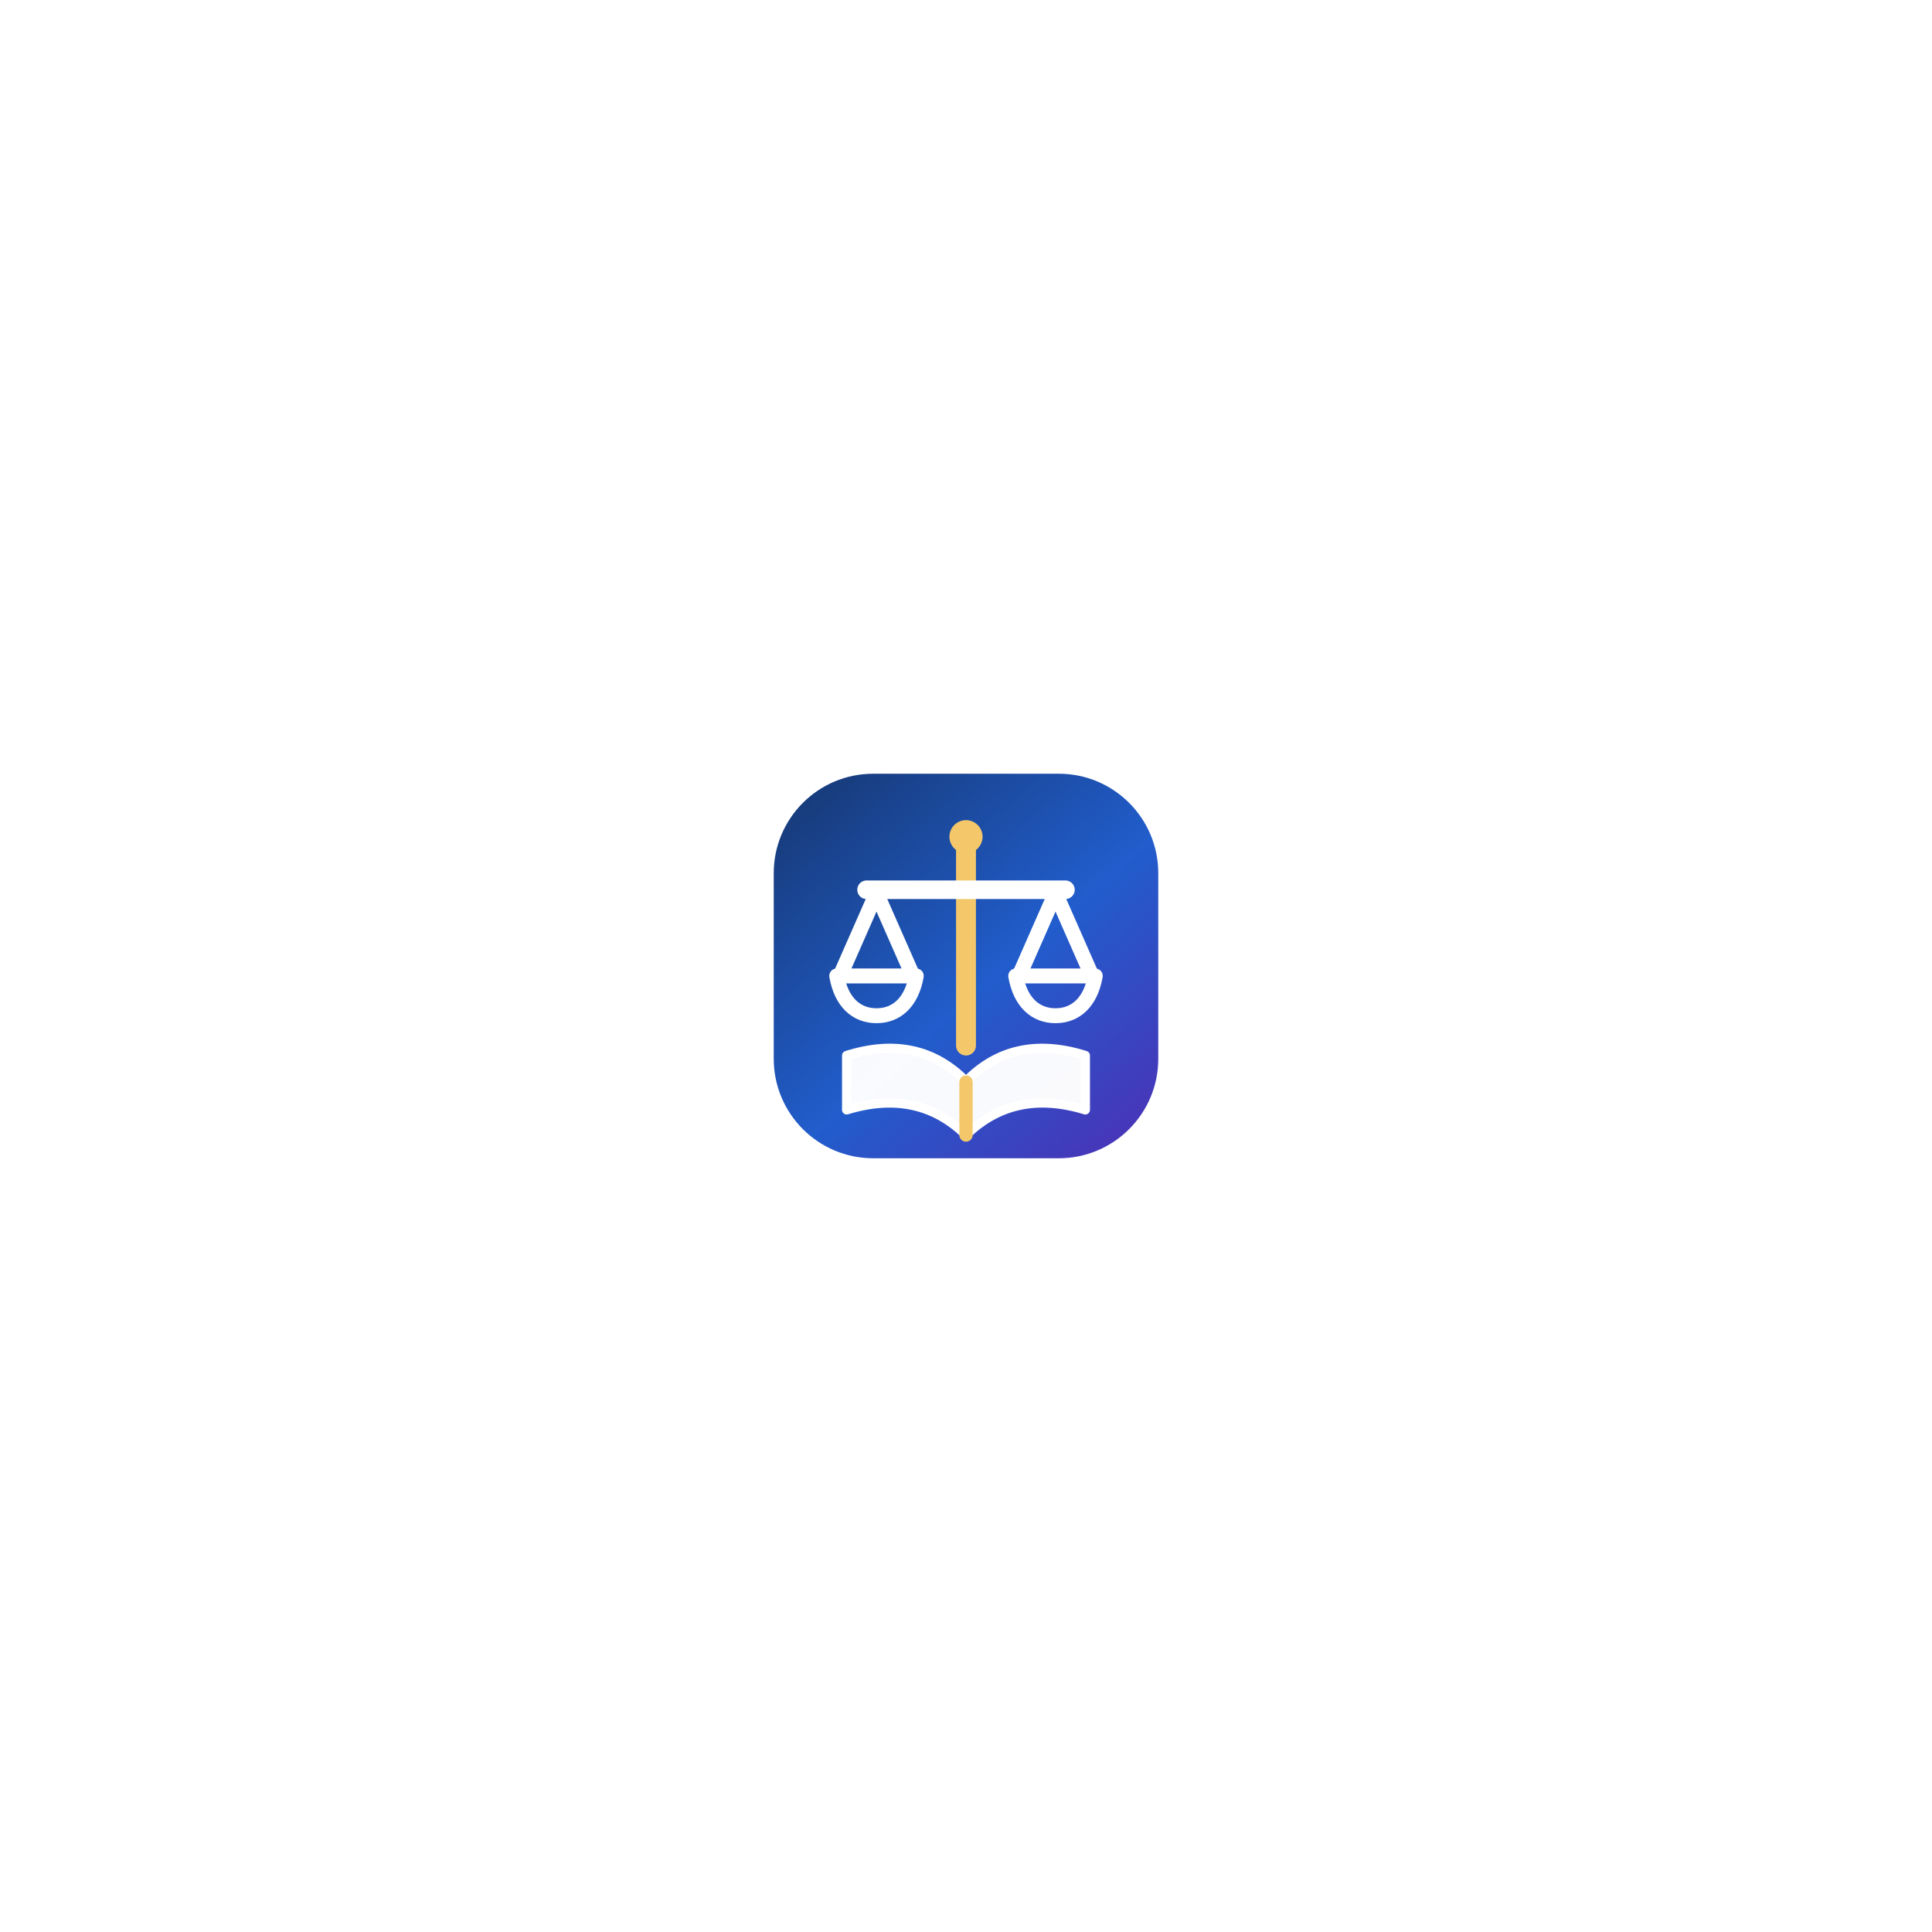
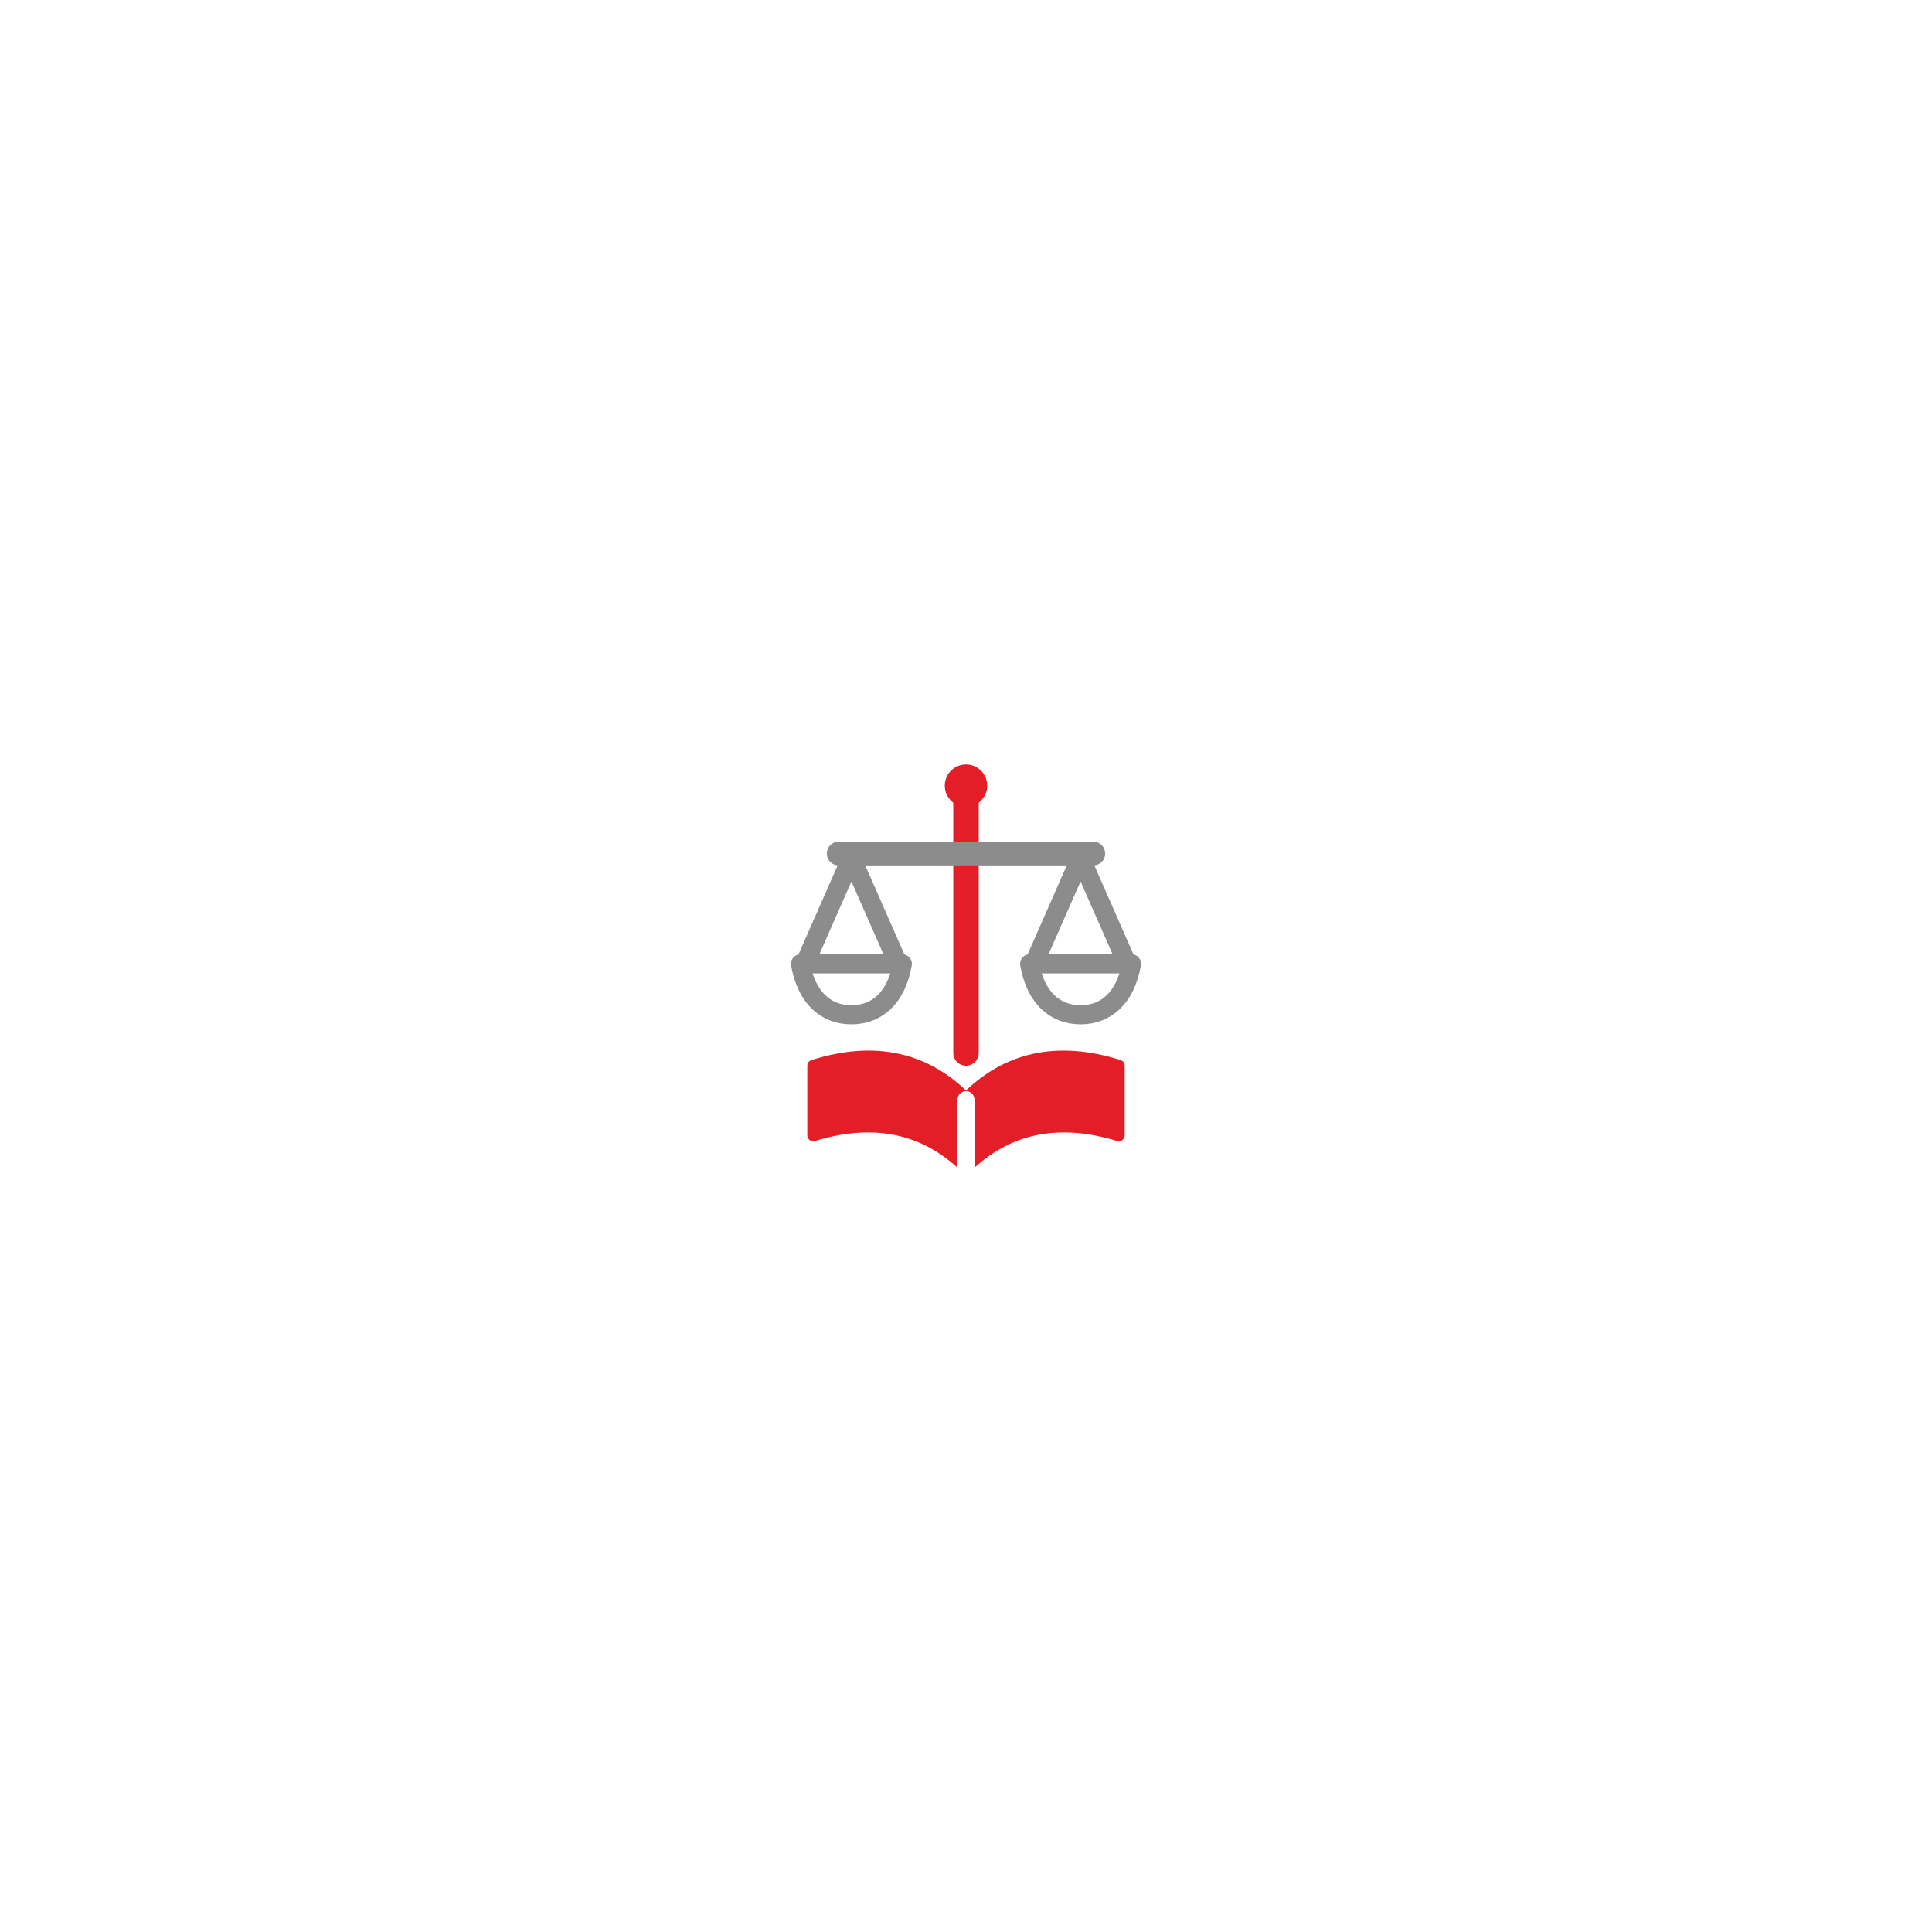
<svg xmlns="http://www.w3.org/2000/svg" width="2732" height="2732" viewBox="0 0 2732 2732">
  <rect width="2732" height="2732" fill="#ffffff" />
-   <g transform="translate(1066 1066) scale(9.375)">
-     <defs>
-       <linearGradient id="surface" x1="8" y1="5" x2="56" y2="60" gradientUnits="userSpaceOnUse">
-         <stop stop-color="#173b7a" />
-         <stop offset="0.55" stop-color="#215dcc" />
-         <stop offset="1" stop-color="#4934b8" />
-       </linearGradient>
-       <linearGradient id="edge" x1="12" y1="8" x2="54" y2="58" gradientUnits="userSpaceOnUse">
-         <stop stop-color="#ffffff" stop-opacity="0.22" />
-         <stop offset="1" stop-color="#ffffff" stop-opacity="0.04" />
-       </linearGradient>
-     </defs>
-     <rect x="3" y="3" width="58" height="58" rx="15" fill="url(#surface)" />
+   <g transform="translate(1366 1366) scale(12) translate(-32 -33.75)">
    <g fill="none" stroke-linecap="round" stroke-linejoin="round">
-       <path d="M32 13v31" stroke="#f4c86a" stroke-width="3" />
-       <circle cx="32" cy="12.5" r="2.5" fill="#f4c86a" stroke="none" />
-       <path d="M17 20.5h30" stroke="#ffffff" stroke-width="2.8" />
-       <path d="M18.5 21 13 33.5h11L18.5 21Zm27 0L40 33.5h11L45.5 21Z" stroke="#ffffff" stroke-width="2.25" />
-       <path d="M12.5 33.5c.7 4 3 6 6 6s5.3-2 6-6m15 0c.7 4 3 6 6 6s5.3-2 6-6" stroke="#ffffff" stroke-width="2.25" />
-       <path d="M14 45.5c7.3-2.3 13.3-.9 18 3.9 4.7-4.8 10.7-6.2 18-3.9v8.2c-7.2-2.2-13.2-.9-18 3.8-4.8-4.7-10.8-6-18-3.8v-8.2Z" fill="#ffffff" fill-opacity="0.97" stroke="#ffffff" stroke-width="1.4" />
-       <path d="M32 49.5v8" stroke="#f4c86a" stroke-width="2" />
+       <path d="M32 13v31" stroke="#e41e26" stroke-width="3" />
+       <circle cx="32" cy="12.5" r="2.5" fill="#e41e26" stroke="none" />
+       <path d="M17 20.5h30" stroke="#8c8c8c" stroke-width="2.8" />
+       <path d="M18.5 21 13 33.5h11L18.5 21Zm27 0L40 33.5h11L45.5 21Z" stroke="#8c8c8c" stroke-width="2.25" />
+       <path d="M12.5 33.5c.7 4 3 6 6 6s5.3-2 6-6m15 0c.7 4 3 6 6 6s5.3-2 6-6" stroke="#8c8c8c" stroke-width="2.25" />
+       <path d="M14 45.5c7.3-2.3 13.3-.9 18 3.9 4.7-4.8 10.7-6.2 18-3.9v8.2c-7.2-2.2-13.2-.9-18 3.8-4.8-4.7-10.8-6-18-3.8v-8.2Z" fill="#e41e26" stroke="#e41e26" stroke-width="1.4" />
+       <path d="M32 49.5v8" stroke="#ffffff" stroke-width="2" />
    </g>
  </g>
</svg>
